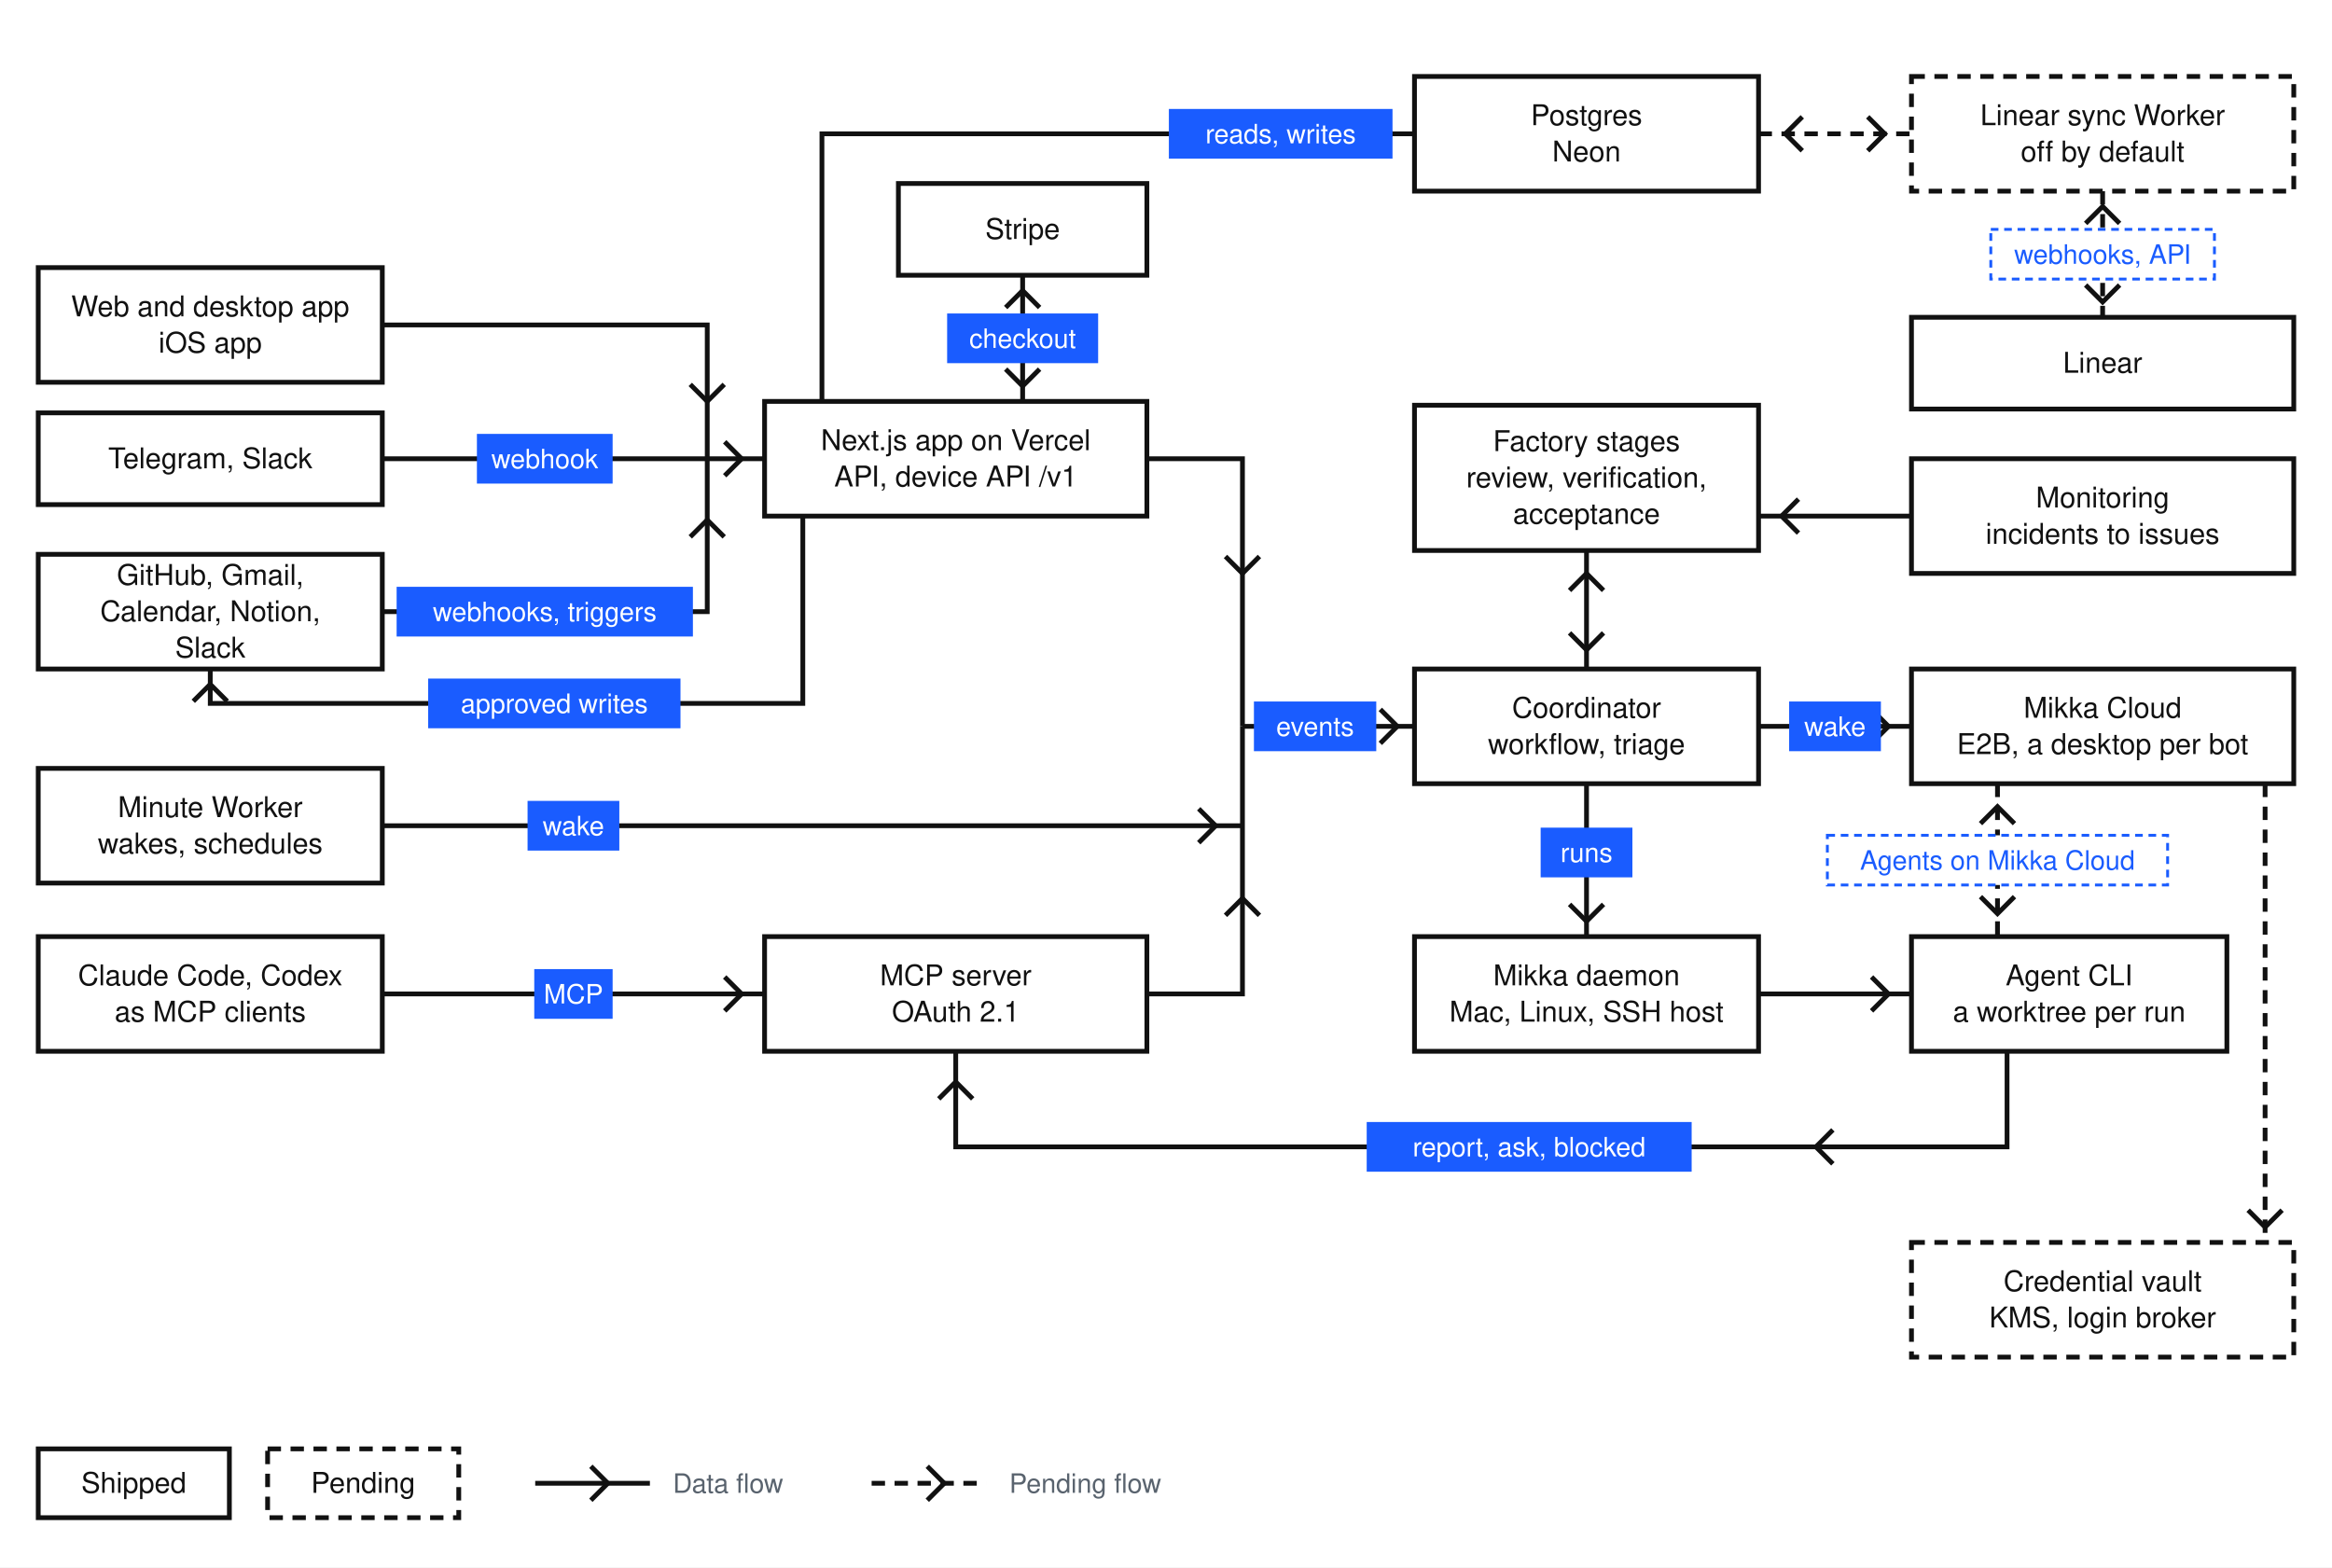
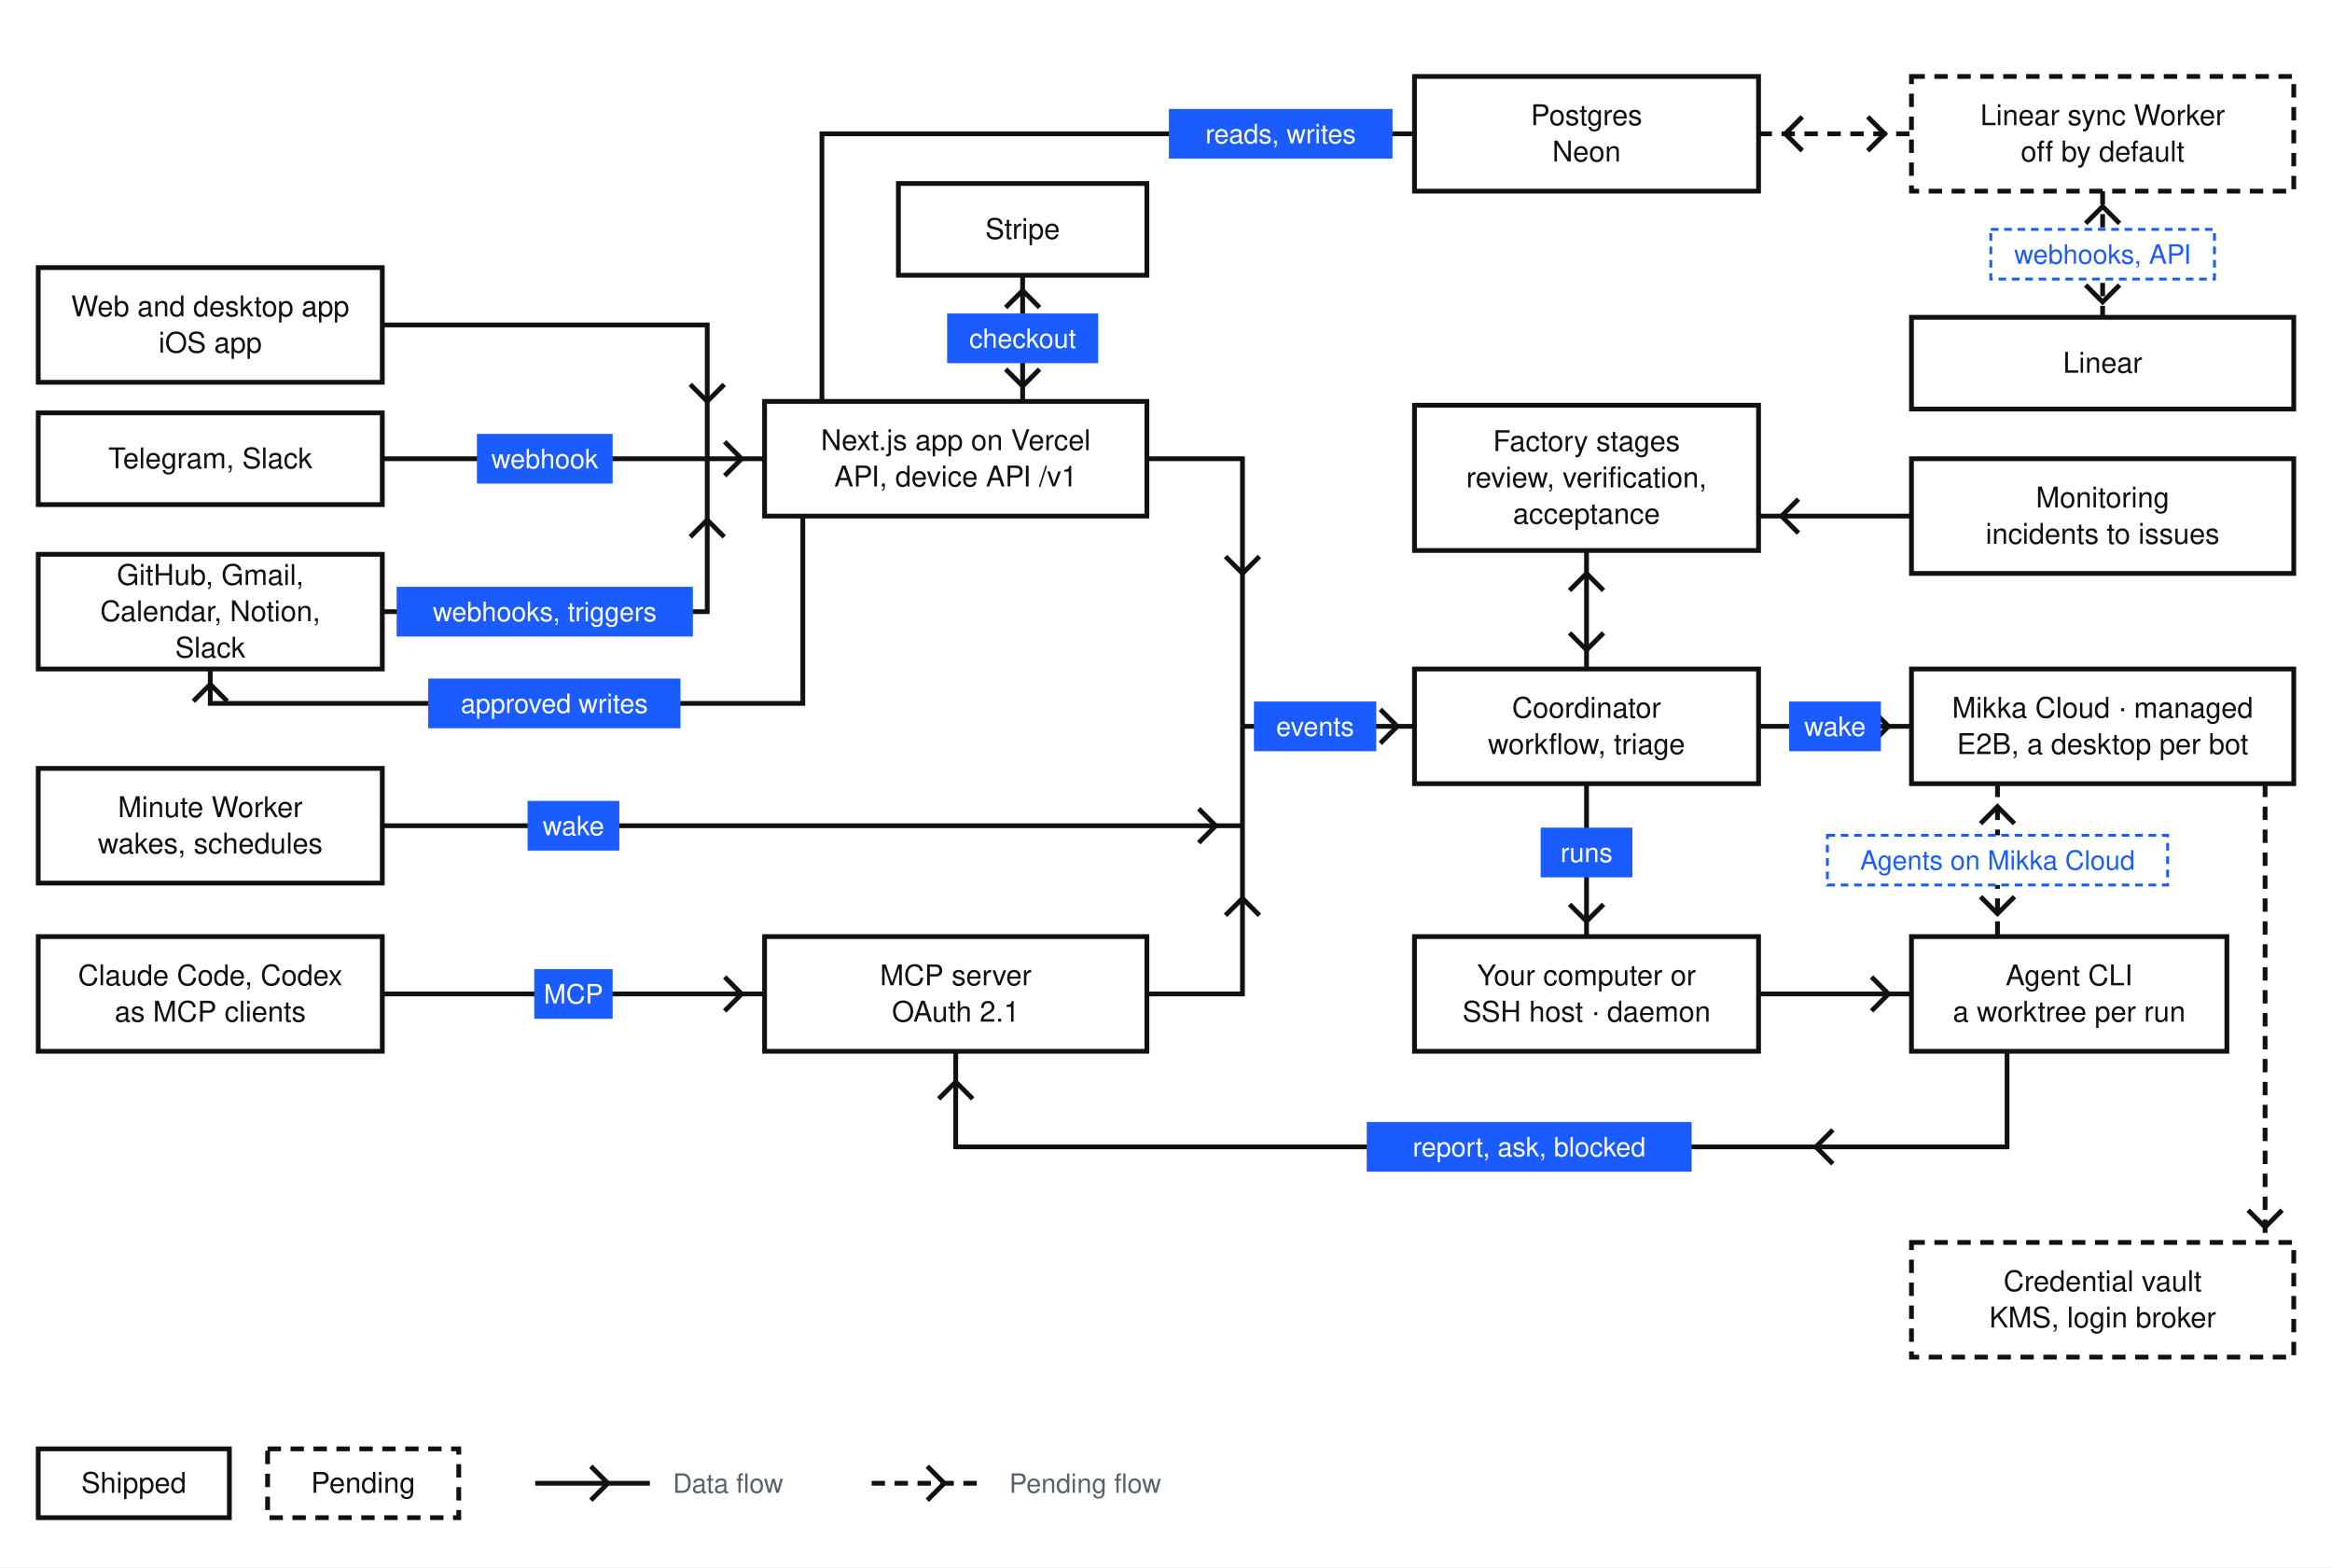
<svg xmlns="http://www.w3.org/2000/svg" width="1220" height="820" viewBox="0 0 1220 820" font-family="-apple-system, BlinkMacSystemFont, &quot;Segoe UI&quot;, Helvetica, Arial, &quot;PingFang SC&quot;, &quot;Noto Sans CJK SC&quot;, &quot;Microsoft YaHei&quot;, sans-serif" role="img" aria-label="Mikka architecture">
  <rect width="1220" height="820" fill="#ffffff" />
  <path d="M200 170 L370 170 L370 240" fill="none" stroke="#111111" stroke-width="2.5" />
  <path d="M362 202 L370 210 L378 202" fill="none" stroke="#111111" stroke-width="2.5" stroke-linecap="square" stroke-linejoin="miter" />
  <path d="M200 320 L370 320 L370 240" fill="none" stroke="#111111" stroke-width="2.5" />
  <path d="M362 280 L370 272 L378 280" fill="none" stroke="#111111" stroke-width="2.5" stroke-linecap="square" stroke-linejoin="miter" />
  <path d="M200 240 L400 240" fill="none" stroke="#111111" stroke-width="2.5" />
  <path d="M380 232 L388 240 L380 248" fill="none" stroke="#111111" stroke-width="2.5" stroke-linecap="square" stroke-linejoin="miter" />
  <rect x="249.5" y="227" width="71" height="26" fill="#1a5cff" />
  <text x="285" y="245" text-anchor="middle" font-size="14" fill="#ffffff">webhook</text>
  <rect x="207.5" y="307" width="155" height="26" fill="#1a5cff" />
  <text x="285" y="325" text-anchor="middle" font-size="14" fill="#ffffff">webhooks, triggers</text>
  <path d="M420 270 L420 368 L110 368 L110 350" fill="none" stroke="#111111" stroke-width="2.5" />
  <path d="M102 366 L110 358 L118 366" fill="none" stroke="#111111" stroke-width="2.5" stroke-linecap="square" stroke-linejoin="miter" />
  <rect x="224" y="355" width="132" height="26" fill="#1a5cff" />
  <text x="290" y="373" text-anchor="middle" font-size="14" fill="#ffffff">approved writes</text>
  <path d="M535 144 L535 210" fill="none" stroke="#111111" stroke-width="2.5" />
  <path d="M527 194 L535 202 L543 194" fill="none" stroke="#111111" stroke-width="2.5" stroke-linecap="square" stroke-linejoin="miter" />
  <path d="M527 160 L535 152 L543 160" fill="none" stroke="#111111" stroke-width="2.5" stroke-linecap="square" stroke-linejoin="miter" />
  <rect x="495.5" y="164" width="79" height="26" fill="#1a5cff" />
  <text x="535" y="182" text-anchor="middle" font-size="14" fill="#ffffff">checkout</text>
  <path d="M200 520 L400 520" fill="none" stroke="#111111" stroke-width="2.5" />
  <path d="M380 512 L388 520 L380 528" fill="none" stroke="#111111" stroke-width="2.5" stroke-linecap="square" stroke-linejoin="miter" />
  <rect x="279.5" y="507" width="41" height="26" fill="#1a5cff" />
  <text x="300" y="525" text-anchor="middle" font-size="14" fill="#ffffff">MCP</text>
  <path d="M430 210 L430 70 L740 70" fill="none" stroke="#111111" stroke-width="2.5" />
  <path d="M720 62 L728 70 L720 78" fill="none" stroke="#111111" stroke-width="2.5" stroke-linecap="square" stroke-linejoin="miter" />
  <rect x="611.5" y="57" width="117" height="26" fill="#1a5cff" />
  <text x="670" y="75" text-anchor="middle" font-size="14" fill="#ffffff">reads, writes</text>
  <path d="M920 70 L1000 70" fill="none" stroke="#111111" stroke-width="2.5" stroke-dasharray="7 5" />
  <path d="M942 62 L934 70 L942 78" fill="none" stroke="#111111" stroke-width="2.5" stroke-linecap="square" stroke-linejoin="miter" />
  <path d="M978 62 L986 70 L978 78" fill="none" stroke="#111111" stroke-width="2.5" stroke-linecap="square" stroke-linejoin="miter" />
  <path d="M1100 100 L1100 166" fill="none" stroke="#111111" stroke-width="2.5" stroke-dasharray="7 5" />
  <path d="M1092 150 L1100 158 L1108 150" fill="none" stroke="#111111" stroke-width="2.5" stroke-linecap="square" stroke-linejoin="miter" />
  <path d="M1092 116 L1100 108 L1108 116" fill="none" stroke="#111111" stroke-width="2.5" stroke-linecap="square" stroke-linejoin="miter" />
  <rect x="1041.5" y="120" width="117" height="26" fill="#ffffff" stroke="#1a5cff" stroke-width="1.5" stroke-dasharray="4 3" />
  <text x="1100" y="138" text-anchor="middle" font-size="14" fill="#1a5cff">webhooks, API</text>
  <path d="M600 240 L650 240 L650 380" fill="none" stroke="#111111" stroke-width="2.5" />
  <path d="M642 292 L650 300 L658 292" fill="none" stroke="#111111" stroke-width="2.5" stroke-linecap="square" stroke-linejoin="miter" />
  <path d="M600 520 L650 520 L650 380" fill="none" stroke="#111111" stroke-width="2.5" />
  <path d="M642 478 L650 470 L658 478" fill="none" stroke="#111111" stroke-width="2.5" stroke-linecap="square" stroke-linejoin="miter" />
  <path d="M650 380 L740 380" fill="none" stroke="#111111" stroke-width="2.5" />
  <path d="M723 372 L731 380 L723 388" fill="none" stroke="#111111" stroke-width="2.5" stroke-linecap="square" stroke-linejoin="miter" />
  <rect x="656" y="367" width="64" height="26" fill="#1a5cff" />
  <text x="688" y="385" text-anchor="middle" font-size="14" fill="#ffffff">events</text>
  <path d="M200 432 L650 432" fill="none" stroke="#111111" stroke-width="2.5" />
  <path d="M628 424 L636 432 L628 440" fill="none" stroke="#111111" stroke-width="2.5" stroke-linecap="square" stroke-linejoin="miter" />
  <rect x="276" y="419" width="48" height="26" fill="#1a5cff" />
  <text x="300" y="437" text-anchor="middle" font-size="14" fill="#ffffff">wake</text>
  <path d="M830 288 L830 350" fill="none" stroke="#111111" stroke-width="2.5" />
  <path d="M822 308 L830 300 L838 308" fill="none" stroke="#111111" stroke-width="2.5" stroke-linecap="square" stroke-linejoin="miter" />
  <path d="M822 332 L830 340 L838 332" fill="none" stroke="#111111" stroke-width="2.5" stroke-linecap="square" stroke-linejoin="miter" />
  <path d="M1000 270 L920 270" fill="none" stroke="#111111" stroke-width="2.5" />
  <path d="M940 262 L932 270 L940 278" fill="none" stroke="#111111" stroke-width="2.5" stroke-linecap="square" stroke-linejoin="miter" />
  <path d="M920 380 L1000 380" fill="none" stroke="#111111" stroke-width="2.5" />
  <path d="M980 372 L988 380 L980 388" fill="none" stroke="#111111" stroke-width="2.5" stroke-linecap="square" stroke-linejoin="miter" />
  <rect x="936" y="367" width="48" height="26" fill="#1a5cff" />
  <text x="960" y="385" text-anchor="middle" font-size="14" fill="#ffffff">wake</text>
  <path d="M830 410 L830 490" fill="none" stroke="#111111" stroke-width="2.5" />
  <path d="M822 474 L830 482 L838 474" fill="none" stroke="#111111" stroke-width="2.5" stroke-linecap="square" stroke-linejoin="miter" />
  <rect x="806" y="433" width="48" height="26" fill="#1a5cff" />
  <text x="830" y="451" text-anchor="middle" font-size="14" fill="#ffffff">runs</text>
  <path d="M920 520 L1000 520" fill="none" stroke="#111111" stroke-width="2.5" />
  <path d="M980 512 L988 520 L980 528" fill="none" stroke="#111111" stroke-width="2.5" stroke-linecap="square" stroke-linejoin="miter" />
  <path d="M1045 410 L1045 490" fill="none" stroke="#111111" stroke-width="2.5" stroke-dasharray="7 5" />
  <path d="M1037 430 L1045 422 L1053 430" fill="none" stroke="#111111" stroke-width="2.5" stroke-linecap="square" stroke-linejoin="miter" />
  <path d="M1037 470 L1045 478 L1053 470" fill="none" stroke="#111111" stroke-width="2.5" stroke-linecap="square" stroke-linejoin="miter" />
  <rect x="956" y="437" width="178" height="26" fill="#ffffff" stroke="#1a5cff" stroke-width="1.5" stroke-dasharray="4 3" />
  <text x="1045" y="455" text-anchor="middle" font-size="14" fill="#1a5cff">Agents on Mikka Cloud</text>
  <path d="M1185 410 L1185 650" fill="none" stroke="#111111" stroke-width="2.5" stroke-dasharray="7 5" />
  <path d="M1177 634 L1185 642 L1193 634" fill="none" stroke="#111111" stroke-width="2.5" stroke-linecap="square" stroke-linejoin="miter" />
  <path d="M1050 550 L1050 600 L500 600 L500 550" fill="none" stroke="#111111" stroke-width="2.5" />
  <path d="M958 592 L950 600 L958 608" fill="none" stroke="#111111" stroke-width="2.5" stroke-linecap="square" stroke-linejoin="miter" />
  <path d="M492 574 L500 566 L508 574" fill="none" stroke="#111111" stroke-width="2.5" stroke-linecap="square" stroke-linejoin="miter" />
  <rect x="715" y="587" width="170" height="26" fill="#1a5cff" />
  <text x="800" y="605" text-anchor="middle" font-size="14" fill="#ffffff">report, ask, blocked</text>
  <rect x="20" y="140" width="180" height="60" fill="#ffffff" stroke="#111111" stroke-width="2.5" />
  <text x="110" y="165.5" text-anchor="middle" font-size="15" fill="#111111">Web and desktop app</text>
  <text x="110" y="184.5" text-anchor="middle" font-size="15" fill="#111111">iOS app</text>
  <rect x="20" y="216" width="180" height="48" fill="#ffffff" stroke="#111111" stroke-width="2.5" />
  <text x="110" y="245" text-anchor="middle" font-size="15" fill="#111111">Telegram, Slack</text>
  <rect x="20" y="290" width="180" height="60" fill="#ffffff" stroke="#111111" stroke-width="2.5" />
  <text x="110" y="306" text-anchor="middle" font-size="15" fill="#111111">GitHub, Gmail,</text>
  <text x="110" y="325" text-anchor="middle" font-size="15" fill="#111111">Calendar, Notion,</text>
  <text x="110" y="344" text-anchor="middle" font-size="15" fill="#111111">Slack</text>
  <rect x="20" y="402" width="180" height="60" fill="#ffffff" stroke="#111111" stroke-width="2.5" />
  <text x="110" y="427.5" text-anchor="middle" font-size="15" fill="#111111">Minute Worker</text>
  <text x="110" y="446.5" text-anchor="middle" font-size="15" fill="#111111">wakes, schedules</text>
  <rect x="20" y="490" width="180" height="60" fill="#ffffff" stroke="#111111" stroke-width="2.5" />
  <text x="110" y="515.5" text-anchor="middle" font-size="15" fill="#111111">Claude Code, Codex</text>
  <text x="110" y="534.5" text-anchor="middle" font-size="15" fill="#111111">as MCP clients</text>
  <rect x="470" y="96" width="130" height="48" fill="#ffffff" stroke="#111111" stroke-width="2.5" />
  <text x="535" y="125" text-anchor="middle" font-size="15" fill="#111111">Stripe</text>
  <rect x="400" y="210" width="200" height="60" fill="#ffffff" stroke="#111111" stroke-width="2.5" />
  <text x="500" y="235.5" text-anchor="middle" font-size="15" fill="#111111">Next.js app on Vercel</text>
  <text x="500" y="254.5" text-anchor="middle" font-size="15" fill="#111111">API, device API /v1</text>
  <rect x="400" y="490" width="200" height="60" fill="#ffffff" stroke="#111111" stroke-width="2.5" />
  <text x="500" y="515.5" text-anchor="middle" font-size="15" fill="#111111">MCP server</text>
  <text x="500" y="534.5" text-anchor="middle" font-size="15" fill="#111111">OAuth 2.1</text>
  <rect x="740" y="40" width="180" height="60" fill="#ffffff" stroke="#111111" stroke-width="2.5" />
  <text x="830" y="65.5" text-anchor="middle" font-size="15" fill="#111111">Postgres</text>
  <text x="830" y="84.5" text-anchor="middle" font-size="15" fill="#111111">Neon</text>
  <rect x="740" y="212" width="180" height="76" fill="#ffffff" stroke="#111111" stroke-width="2.5" />
  <text x="830" y="236" text-anchor="middle" font-size="15" fill="#111111">Factory stages</text>
  <text x="830" y="255" text-anchor="middle" font-size="15" fill="#111111">review, verification,</text>
  <text x="830" y="274" text-anchor="middle" font-size="15" fill="#111111">acceptance</text>
  <rect x="740" y="350" width="180" height="60" fill="#ffffff" stroke="#111111" stroke-width="2.5" />
  <text x="830" y="375.5" text-anchor="middle" font-size="15" fill="#111111">Coordinator</text>
  <text x="830" y="394.5" text-anchor="middle" font-size="15" fill="#111111">workflow, triage</text>
  <rect x="740" y="490" width="180" height="60" fill="#ffffff" stroke="#111111" stroke-width="2.5" />
-   <text x="830" y="515.5" text-anchor="middle" font-size="15" fill="#111111">Mikka daemon</text>
-   <text x="830" y="534.5" text-anchor="middle" font-size="15" fill="#111111">Mac, Linux, SSH host</text>
+   <text x="830" y="515.5" text-anchor="middle" font-size="15" fill="#111111">Your computer or</text>
+   <text x="830" y="534.5" text-anchor="middle" font-size="15" fill="#111111">SSH host · daemon</text>
  <rect x="1000" y="40" width="200" height="60" fill="#ffffff" stroke="#111111" stroke-width="2.5" stroke-dasharray="7 5" />
  <text x="1100" y="65.5" text-anchor="middle" font-size="15" fill="#111111">Linear sync Worker</text>
  <text x="1100" y="84.5" text-anchor="middle" font-size="15" fill="#111111">off by default</text>
  <rect x="1000" y="166" width="200" height="48" fill="#ffffff" stroke="#111111" stroke-width="2.5" />
  <text x="1100" y="195" text-anchor="middle" font-size="15" fill="#111111">Linear</text>
  <rect x="1000" y="240" width="200" height="60" fill="#ffffff" stroke="#111111" stroke-width="2.5" />
  <text x="1100" y="265.5" text-anchor="middle" font-size="15" fill="#111111">Monitoring</text>
  <text x="1100" y="284.5" text-anchor="middle" font-size="15" fill="#111111">incidents to issues</text>
  <rect x="1000" y="350" width="200" height="60" fill="#ffffff" stroke="#111111" stroke-width="2.5" />
-   <text x="1100" y="375.5" text-anchor="middle" font-size="15" fill="#111111">Mikka Cloud</text>
+   <text x="1100" y="375.5" text-anchor="middle" font-size="15" fill="#111111">Mikka Cloud · managed</text>
  <text x="1100" y="394.5" text-anchor="middle" font-size="15" fill="#111111">E2B, a desktop per bot</text>
  <rect x="1000" y="490" width="165" height="60" fill="#ffffff" stroke="#111111" stroke-width="2.5" />
  <text x="1082.5" y="515.5" text-anchor="middle" font-size="15" fill="#111111">Agent CLI</text>
  <text x="1082.5" y="534.5" text-anchor="middle" font-size="15" fill="#111111">a worktree per run</text>
  <rect x="1000" y="650" width="200" height="60" fill="#ffffff" stroke="#111111" stroke-width="2.5" stroke-dasharray="7 5" />
  <text x="1100" y="675.5" text-anchor="middle" font-size="15" fill="#111111">Credential vault</text>
  <text x="1100" y="694.5" text-anchor="middle" font-size="15" fill="#111111">KMS, login broker</text>
  <rect x="20" y="758" width="100" height="36" fill="#ffffff" stroke="#111111" stroke-width="2.5" />
  <text x="70" y="781" text-anchor="middle" font-size="15" fill="#111111">Shipped</text>
  <rect x="140" y="758" width="100" height="36" fill="#ffffff" stroke="#111111" stroke-width="2.5" stroke-dasharray="7 5" />
  <text x="190" y="781" text-anchor="middle" font-size="15" fill="#111111">Pending</text>
  <path d="M280 776 L340 776" fill="none" stroke="#111111" stroke-width="2.5" />
  <path d="M310 768 L318 776 L310 784" fill="none" stroke="#111111" stroke-width="2.5" stroke-linecap="square" stroke-linejoin="miter" />
  <text x="352" y="781" font-size="14" fill="#59636e">Data flow</text>
  <path d="M456 776 L516 776" fill="none" stroke="#111111" stroke-width="2.5" stroke-dasharray="7 5" />
  <path d="M486 768 L494 776 L486 784" fill="none" stroke="#111111" stroke-width="2.5" stroke-linecap="square" stroke-linejoin="miter" />
  <text x="528" y="781" font-size="14" fill="#59636e">Pending flow</text>
</svg>
